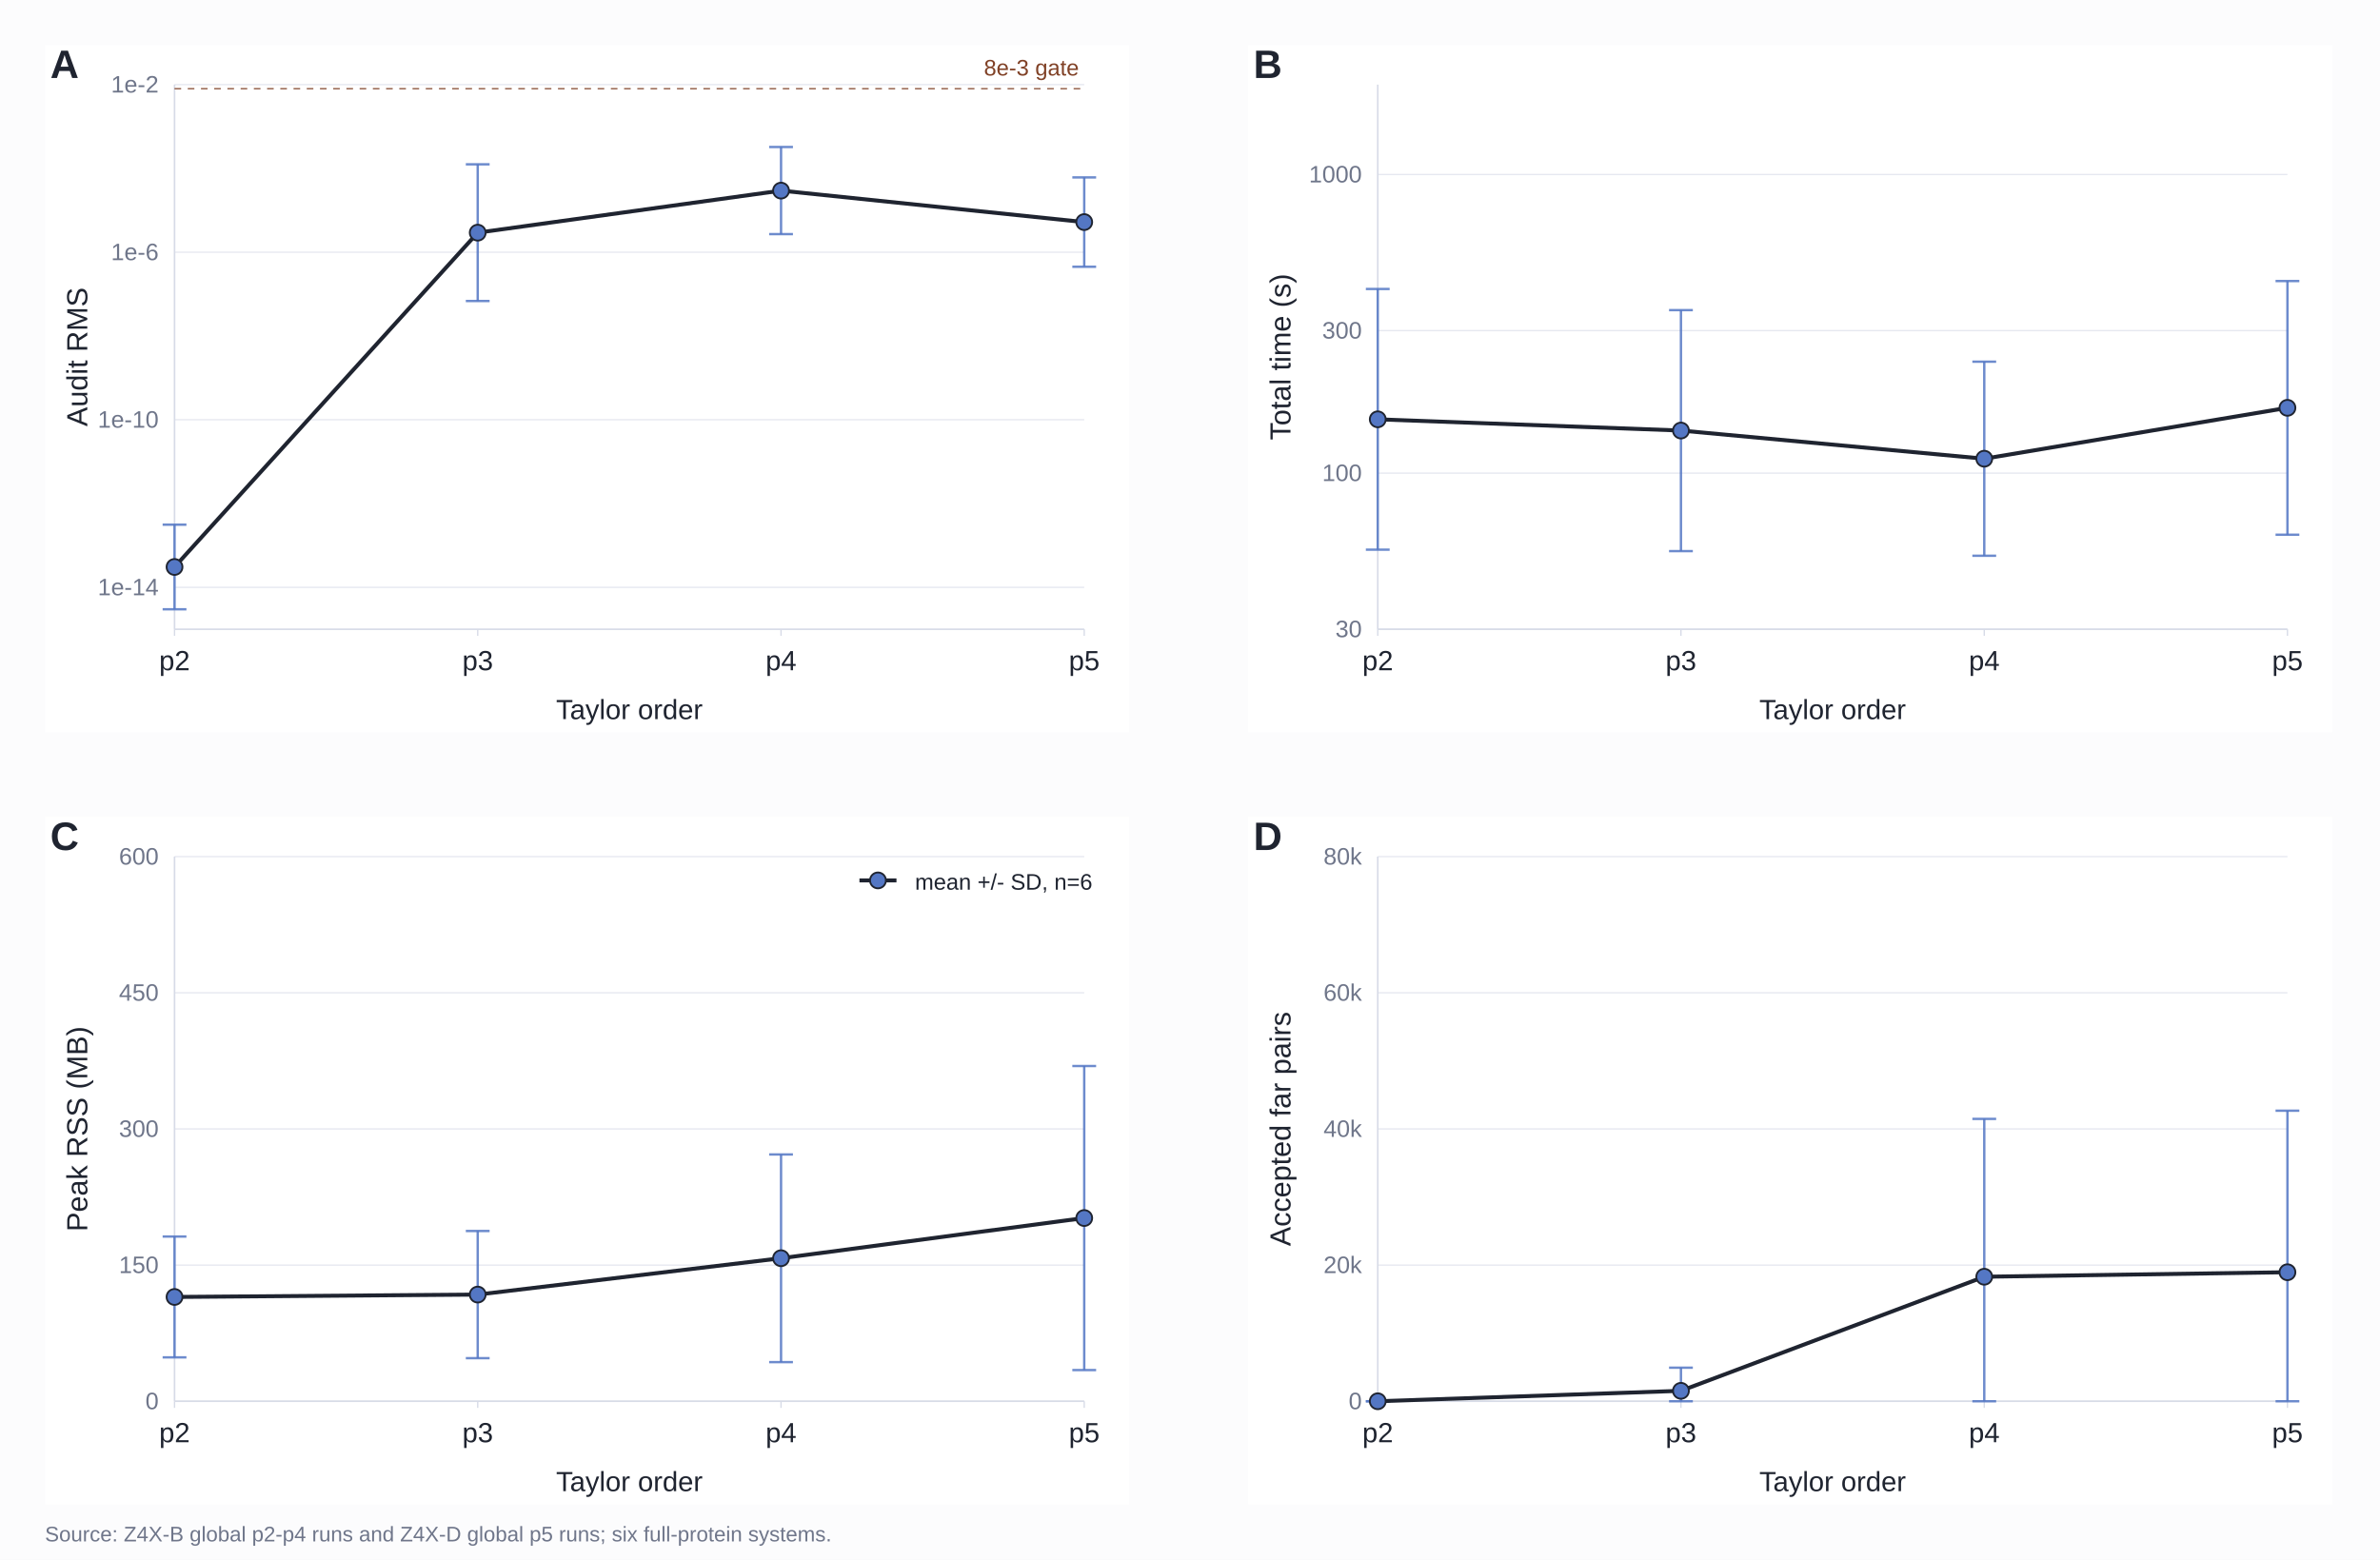
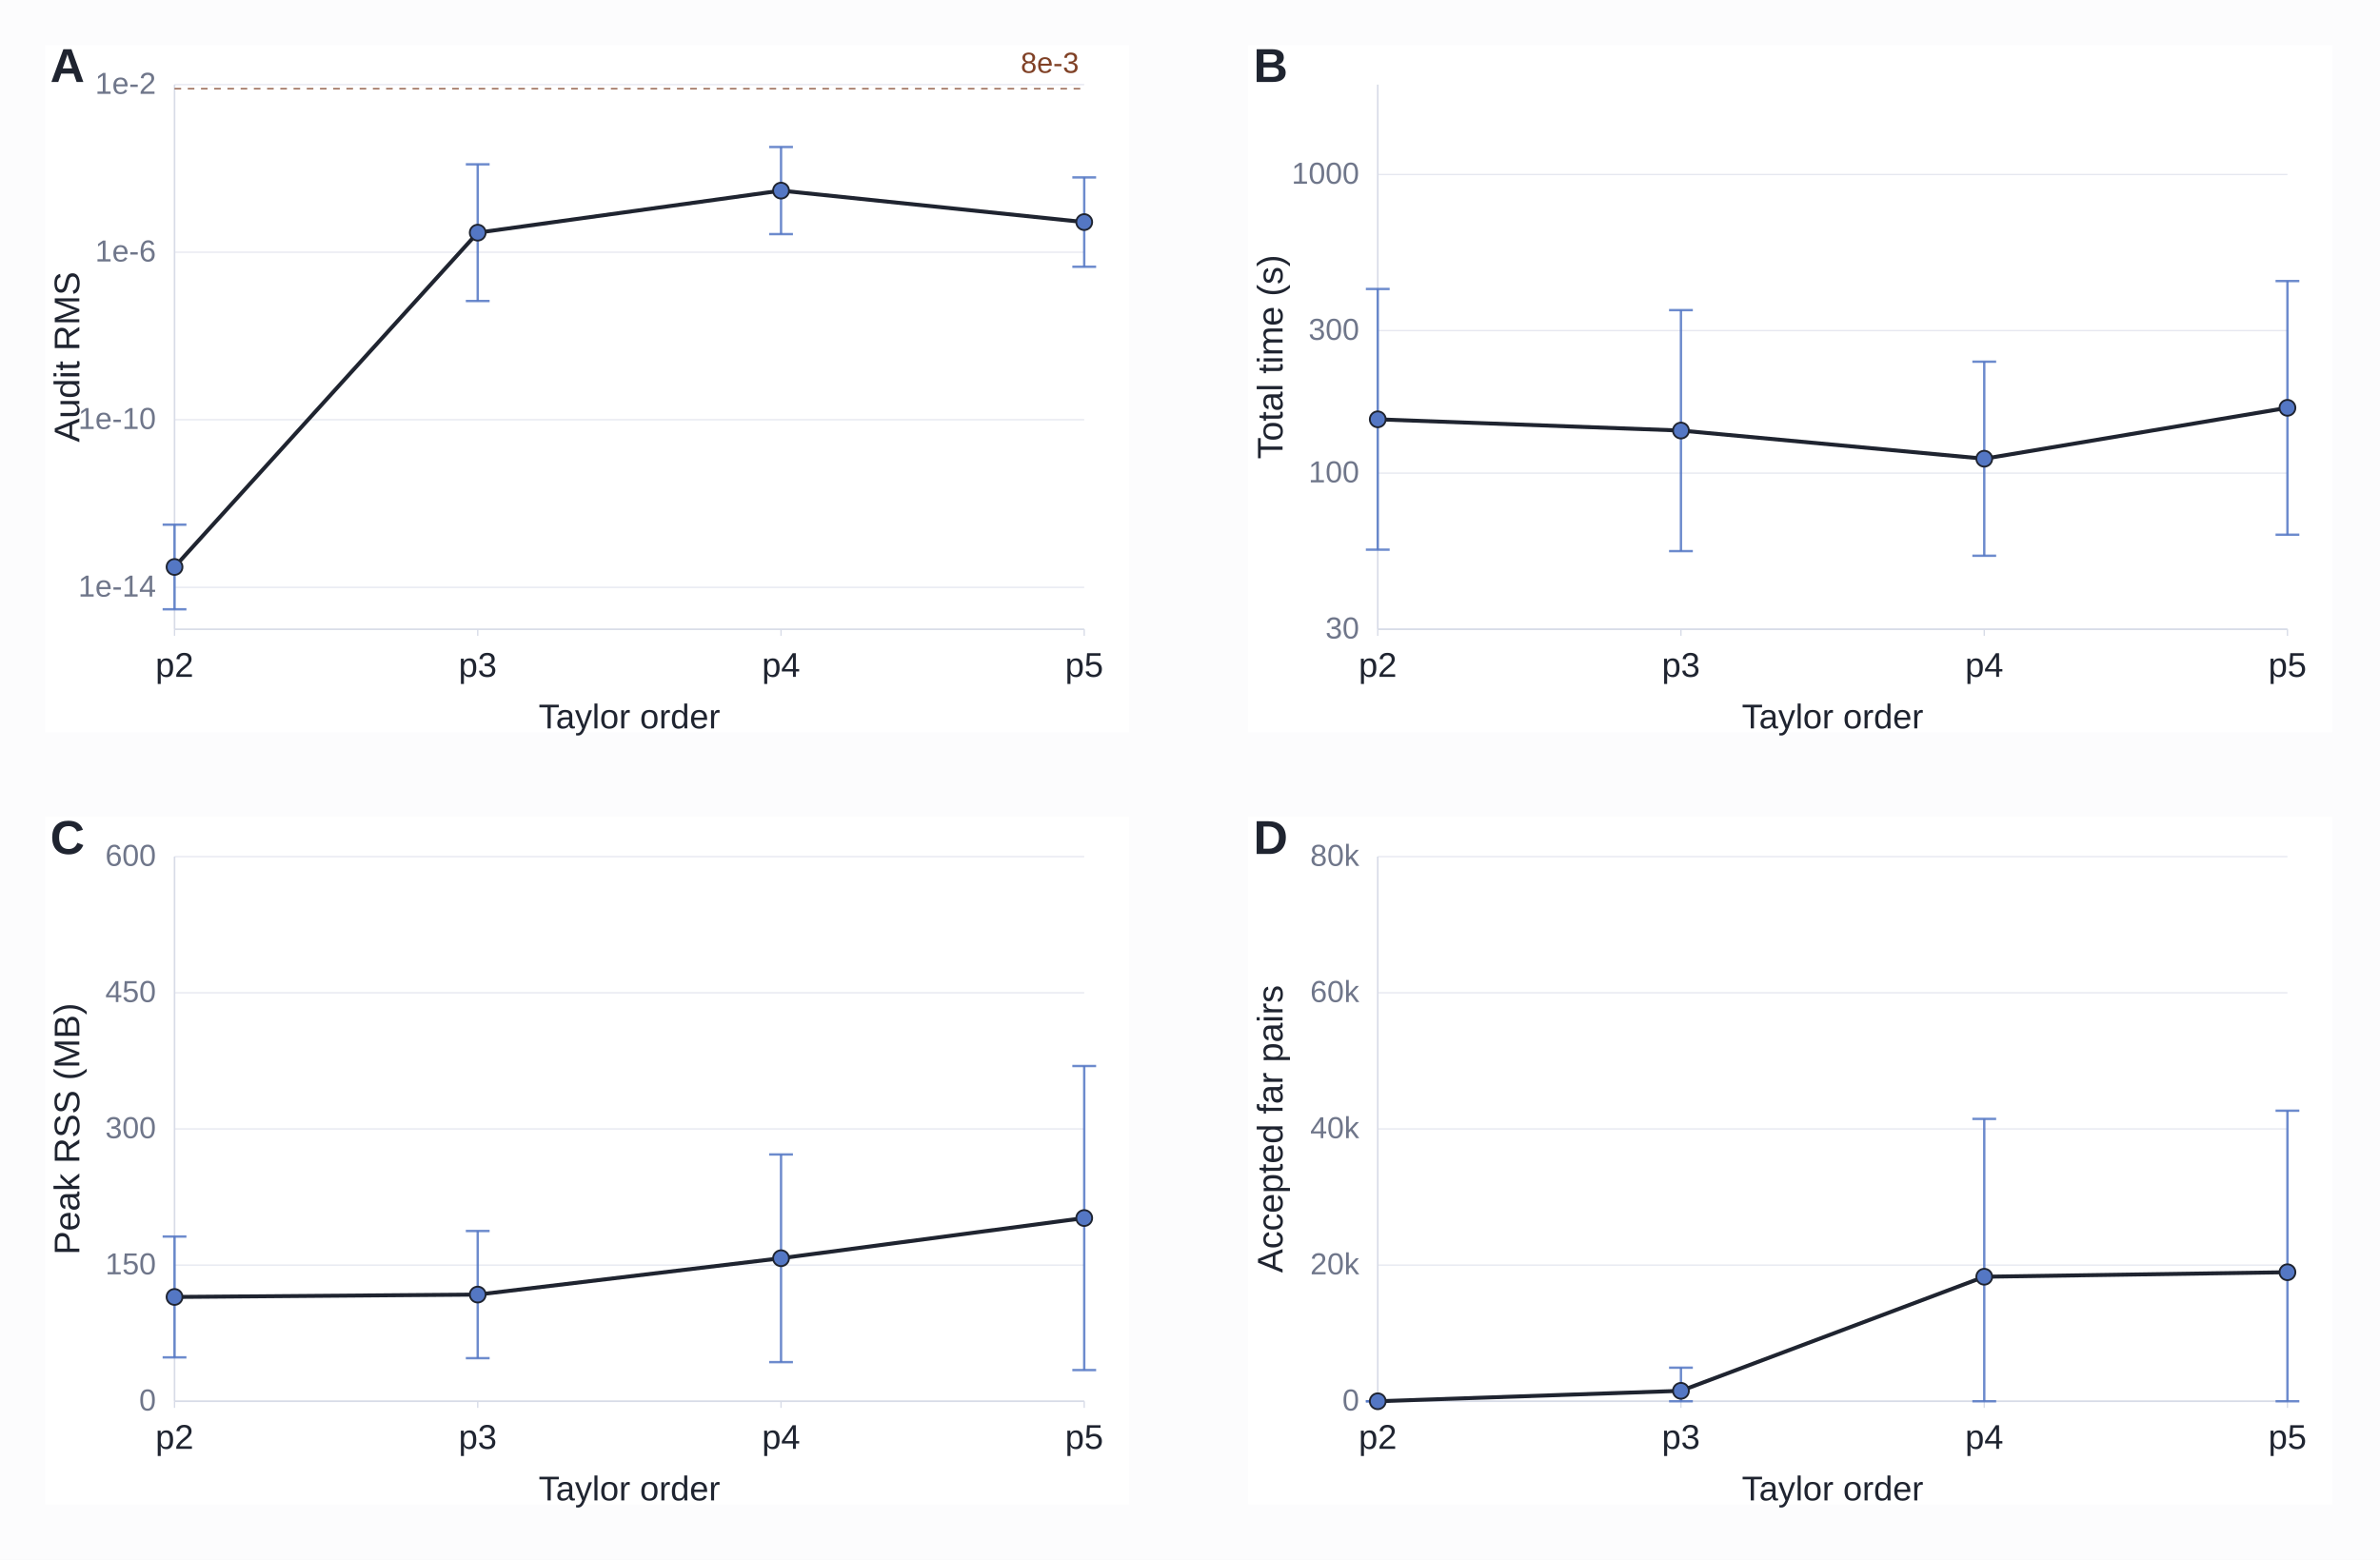
<svg xmlns="http://www.w3.org/2000/svg" width="1800" height="1180" viewBox="0 0 1800 1180">
  <rect width="100%" height="100%" fill="#FCFCFD" />
  <style>text{font-family:Arial,Helvetica,sans-serif}.mono{font-family:Consolas,Menlo,monospace}</style>
  <rect x="34.0" y="34.0" width="820.0" height="520.0" fill="#FFFFFF" />
-   <text x="38.0" y="59.0" font-size="30" font-weight="700" fill="#1F2430" text-anchor="start">A</text>
-   <text x="66.0" y="270.0" font-size="22" font-weight="400" fill="#1F2430" text-anchor="middle" transform="rotate(-90 66 270)">Audit RMS</text>
+   <text x="38.0" y="62.0" font-size="36" font-weight="700" fill="#1F2430" text-anchor="start">A</text>
+   <text x="60.0" y="270.0" font-size="27" font-weight="400" fill="#1F2430" text-anchor="middle" transform="rotate(-90 60 270)">Audit RMS</text>
  <line x1="132.0" y1="444.3" x2="820.0" y2="444.3" stroke="#E6E8F0" stroke-width="1" />
-   <text x="120.0" y="450.3" font-size="18" font-weight="400" fill="#6F768A" text-anchor="end">1e-14</text>
+   <text x="118.0" y="451.3" font-size="23" font-weight="400" fill="#6F768A" text-anchor="end">1e-14</text>
  <line x1="132.0" y1="317.5" x2="820.0" y2="317.5" stroke="#E6E8F0" stroke-width="1" />
-   <text x="120.0" y="323.5" font-size="18" font-weight="400" fill="#6F768A" text-anchor="end">1e-10</text>
+   <text x="118.0" y="324.5" font-size="23" font-weight="400" fill="#6F768A" text-anchor="end">1e-10</text>
  <line x1="132.0" y1="190.8" x2="820.0" y2="190.8" stroke="#E6E8F0" stroke-width="1" />
-   <text x="120.0" y="196.8" font-size="18" font-weight="400" fill="#6F768A" text-anchor="end">1e-6</text>
+   <text x="118.0" y="197.8" font-size="23" font-weight="400" fill="#6F768A" text-anchor="end">1e-6</text>
  <line x1="132.0" y1="64.0" x2="820.0" y2="64.0" stroke="#E6E8F0" stroke-width="1" />
-   <text x="120.0" y="70.0" font-size="18" font-weight="400" fill="#6F768A" text-anchor="end">1e-2</text>
+   <text x="118.0" y="71.0" font-size="23" font-weight="400" fill="#6F768A" text-anchor="end">1e-2</text>
  <line x1="132.0" y1="64.0" x2="132.0" y2="476.0" stroke="#D7DBE7" stroke-width="1.2" />
  <line x1="132.0" y1="476.0" x2="820.0" y2="476.0" stroke="#D7DBE7" stroke-width="1.2" />
  <line x1="132.0" y1="476.0" x2="132.0" y2="481.0" stroke="#D7DBE7" stroke-width="1" />
-   <text x="132.0" y="507.0" font-size="21" font-weight="400" fill="#1F2430" text-anchor="middle">p2</text>
+   <text x="132.0" y="512.0" font-size="26" font-weight="400" fill="#1F2430" text-anchor="middle">p2</text>
  <line x1="361.3" y1="476.0" x2="361.3" y2="481.0" stroke="#D7DBE7" stroke-width="1" />
-   <text x="361.3" y="507.0" font-size="21" font-weight="400" fill="#1F2430" text-anchor="middle">p3</text>
+   <text x="361.3" y="512.0" font-size="26" font-weight="400" fill="#1F2430" text-anchor="middle">p3</text>
  <line x1="590.7" y1="476.0" x2="590.7" y2="481.0" stroke="#D7DBE7" stroke-width="1" />
-   <text x="590.7" y="507.0" font-size="21" font-weight="400" fill="#1F2430" text-anchor="middle">p4</text>
+   <text x="590.7" y="512.0" font-size="26" font-weight="400" fill="#1F2430" text-anchor="middle">p4</text>
  <line x1="820.0" y1="476.0" x2="820.0" y2="481.0" stroke="#D7DBE7" stroke-width="1" />
-   <text x="820.0" y="507.0" font-size="21" font-weight="400" fill="#1F2430" text-anchor="middle">p5</text>
-   <text x="476.0" y="544.0" font-size="21" font-weight="400" fill="#1F2430" text-anchor="middle">Taylor order</text>
+   <text x="820.0" y="512.0" font-size="26" font-weight="400" fill="#1F2430" text-anchor="middle">p5</text>
+   <text x="476.0" y="551.0" font-size="26" font-weight="400" fill="#1F2430" text-anchor="middle">Taylor order</text>
  <rect x="944.0" y="34.0" width="820.0" height="520.0" fill="#FFFFFF" />
-   <text x="948.0" y="59.0" font-size="30" font-weight="700" fill="#1F2430" text-anchor="start">B</text>
-   <text x="976.0" y="270.0" font-size="22" font-weight="400" fill="#1F2430" text-anchor="middle" transform="rotate(-90 976 270)">Total time (s)</text>
+   <text x="948.0" y="62.0" font-size="36" font-weight="700" fill="#1F2430" text-anchor="start">B</text>
+   <text x="970.0" y="270.0" font-size="27" font-weight="400" fill="#1F2430" text-anchor="middle" transform="rotate(-90 970 270)">Total time (s)</text>
  <line x1="1042.0" y1="476.0" x2="1730.0" y2="476.0" stroke="#E6E8F0" stroke-width="1" />
-   <text x="1030.0" y="482.0" font-size="18" font-weight="400" fill="#6F768A" text-anchor="end">30</text>
+   <text x="1028.0" y="483.0" font-size="23" font-weight="400" fill="#6F768A" text-anchor="end">30</text>
  <line x1="1042.0" y1="357.9" x2="1730.0" y2="357.9" stroke="#E6E8F0" stroke-width="1" />
-   <text x="1030.0" y="363.9" font-size="18" font-weight="400" fill="#6F768A" text-anchor="end">100</text>
+   <text x="1028.0" y="364.9" font-size="23" font-weight="400" fill="#6F768A" text-anchor="end">100</text>
  <line x1="1042.0" y1="250.1" x2="1730.0" y2="250.1" stroke="#E6E8F0" stroke-width="1" />
-   <text x="1030.0" y="256.1" font-size="18" font-weight="400" fill="#6F768A" text-anchor="end">300</text>
+   <text x="1028.0" y="257.1" font-size="23" font-weight="400" fill="#6F768A" text-anchor="end">300</text>
  <line x1="1042.0" y1="132.0" x2="1730.0" y2="132.0" stroke="#E6E8F0" stroke-width="1" />
-   <text x="1030.0" y="138.0" font-size="18" font-weight="400" fill="#6F768A" text-anchor="end">1000</text>
+   <text x="1028.0" y="139.0" font-size="23" font-weight="400" fill="#6F768A" text-anchor="end">1000</text>
  <line x1="1042.0" y1="64.0" x2="1042.0" y2="476.0" stroke="#D7DBE7" stroke-width="1.2" />
  <line x1="1042.0" y1="476.0" x2="1730.0" y2="476.0" stroke="#D7DBE7" stroke-width="1.2" />
  <line x1="1042.0" y1="476.0" x2="1042.0" y2="481.0" stroke="#D7DBE7" stroke-width="1" />
-   <text x="1042.0" y="507.0" font-size="21" font-weight="400" fill="#1F2430" text-anchor="middle">p2</text>
+   <text x="1042.0" y="512.0" font-size="26" font-weight="400" fill="#1F2430" text-anchor="middle">p2</text>
  <line x1="1271.3" y1="476.0" x2="1271.3" y2="481.0" stroke="#D7DBE7" stroke-width="1" />
-   <text x="1271.3" y="507.0" font-size="21" font-weight="400" fill="#1F2430" text-anchor="middle">p3</text>
+   <text x="1271.3" y="512.0" font-size="26" font-weight="400" fill="#1F2430" text-anchor="middle">p3</text>
  <line x1="1500.7" y1="476.0" x2="1500.7" y2="481.0" stroke="#D7DBE7" stroke-width="1" />
-   <text x="1500.7" y="507.0" font-size="21" font-weight="400" fill="#1F2430" text-anchor="middle">p4</text>
+   <text x="1500.7" y="512.0" font-size="26" font-weight="400" fill="#1F2430" text-anchor="middle">p4</text>
  <line x1="1730.0" y1="476.0" x2="1730.0" y2="481.0" stroke="#D7DBE7" stroke-width="1" />
-   <text x="1730.0" y="507.0" font-size="21" font-weight="400" fill="#1F2430" text-anchor="middle">p5</text>
-   <text x="1386.0" y="544.0" font-size="21" font-weight="400" fill="#1F2430" text-anchor="middle">Taylor order</text>
+   <text x="1730.0" y="512.0" font-size="26" font-weight="400" fill="#1F2430" text-anchor="middle">p5</text>
+   <text x="1386.0" y="551.0" font-size="26" font-weight="400" fill="#1F2430" text-anchor="middle">Taylor order</text>
  <rect x="34.0" y="618.0" width="820.0" height="520.0" fill="#FFFFFF" />
-   <text x="38.0" y="643.0" font-size="30" font-weight="700" fill="#1F2430" text-anchor="start">C</text>
-   <text x="66.0" y="854.0" font-size="22" font-weight="400" fill="#1F2430" text-anchor="middle" transform="rotate(-90 66 854)">Peak RSS (MB)</text>
+   <text x="38.0" y="646.0" font-size="36" font-weight="700" fill="#1F2430" text-anchor="start">C</text>
+   <text x="60.0" y="854.0" font-size="27" font-weight="400" fill="#1F2430" text-anchor="middle" transform="rotate(-90 60 854)">Peak RSS (MB)</text>
  <line x1="132.0" y1="1060.0" x2="820.0" y2="1060.0" stroke="#E6E8F0" stroke-width="1" />
-   <text x="120.0" y="1066.0" font-size="18" font-weight="400" fill="#6F768A" text-anchor="end">0</text>
+   <text x="118.0" y="1067.0" font-size="23" font-weight="400" fill="#6F768A" text-anchor="end">0</text>
  <line x1="132.0" y1="957.0" x2="820.0" y2="957.0" stroke="#E6E8F0" stroke-width="1" />
-   <text x="120.0" y="963.0" font-size="18" font-weight="400" fill="#6F768A" text-anchor="end">150</text>
+   <text x="118.0" y="964.0" font-size="23" font-weight="400" fill="#6F768A" text-anchor="end">150</text>
  <line x1="132.0" y1="854.0" x2="820.0" y2="854.0" stroke="#E6E8F0" stroke-width="1" />
-   <text x="120.0" y="860.0" font-size="18" font-weight="400" fill="#6F768A" text-anchor="end">300</text>
+   <text x="118.0" y="861.0" font-size="23" font-weight="400" fill="#6F768A" text-anchor="end">300</text>
  <line x1="132.0" y1="751.0" x2="820.0" y2="751.0" stroke="#E6E8F0" stroke-width="1" />
-   <text x="120.0" y="757.0" font-size="18" font-weight="400" fill="#6F768A" text-anchor="end">450</text>
+   <text x="118.0" y="758.0" font-size="23" font-weight="400" fill="#6F768A" text-anchor="end">450</text>
  <line x1="132.0" y1="648.0" x2="820.0" y2="648.0" stroke="#E6E8F0" stroke-width="1" />
-   <text x="120.0" y="654.0" font-size="18" font-weight="400" fill="#6F768A" text-anchor="end">600</text>
+   <text x="118.0" y="655.0" font-size="23" font-weight="400" fill="#6F768A" text-anchor="end">600</text>
  <line x1="132.0" y1="648.0" x2="132.0" y2="1060.0" stroke="#D7DBE7" stroke-width="1.2" />
  <line x1="132.0" y1="1060.0" x2="820.0" y2="1060.0" stroke="#D7DBE7" stroke-width="1.2" />
  <line x1="132.0" y1="1060.0" x2="132.0" y2="1065.0" stroke="#D7DBE7" stroke-width="1" />
-   <text x="132.0" y="1091.0" font-size="21" font-weight="400" fill="#1F2430" text-anchor="middle">p2</text>
+   <text x="132.0" y="1096.0" font-size="26" font-weight="400" fill="#1F2430" text-anchor="middle">p2</text>
  <line x1="361.3" y1="1060.0" x2="361.3" y2="1065.0" stroke="#D7DBE7" stroke-width="1" />
-   <text x="361.3" y="1091.0" font-size="21" font-weight="400" fill="#1F2430" text-anchor="middle">p3</text>
+   <text x="361.3" y="1096.0" font-size="26" font-weight="400" fill="#1F2430" text-anchor="middle">p3</text>
  <line x1="590.7" y1="1060.0" x2="590.7" y2="1065.0" stroke="#D7DBE7" stroke-width="1" />
-   <text x="590.7" y="1091.0" font-size="21" font-weight="400" fill="#1F2430" text-anchor="middle">p4</text>
+   <text x="590.7" y="1096.0" font-size="26" font-weight="400" fill="#1F2430" text-anchor="middle">p4</text>
  <line x1="820.0" y1="1060.0" x2="820.0" y2="1065.0" stroke="#D7DBE7" stroke-width="1" />
-   <text x="820.0" y="1091.0" font-size="21" font-weight="400" fill="#1F2430" text-anchor="middle">p5</text>
-   <text x="476.0" y="1128.0" font-size="21" font-weight="400" fill="#1F2430" text-anchor="middle">Taylor order</text>
+   <text x="820.0" y="1096.0" font-size="26" font-weight="400" fill="#1F2430" text-anchor="middle">p5</text>
+   <text x="476.0" y="1135.0" font-size="26" font-weight="400" fill="#1F2430" text-anchor="middle">Taylor order</text>
  <rect x="944.0" y="618.0" width="820.0" height="520.0" fill="#FFFFFF" />
-   <text x="948.0" y="643.0" font-size="30" font-weight="700" fill="#1F2430" text-anchor="start">D</text>
-   <text x="976.0" y="854.0" font-size="22" font-weight="400" fill="#1F2430" text-anchor="middle" transform="rotate(-90 976 854)">Accepted far pairs</text>
+   <text x="948.0" y="646.0" font-size="36" font-weight="700" fill="#1F2430" text-anchor="start">D</text>
+   <text x="970.0" y="854.0" font-size="27" font-weight="400" fill="#1F2430" text-anchor="middle" transform="rotate(-90 970 854)">Accepted far pairs</text>
  <line x1="1042.0" y1="1060.0" x2="1730.0" y2="1060.0" stroke="#E6E8F0" stroke-width="1" />
-   <text x="1030.0" y="1066.0" font-size="18" font-weight="400" fill="#6F768A" text-anchor="end">0</text>
+   <text x="1028.0" y="1067.0" font-size="23" font-weight="400" fill="#6F768A" text-anchor="end">0</text>
  <line x1="1042.0" y1="957.0" x2="1730.0" y2="957.0" stroke="#E6E8F0" stroke-width="1" />
-   <text x="1030.0" y="963.0" font-size="18" font-weight="400" fill="#6F768A" text-anchor="end">20k</text>
+   <text x="1028.0" y="964.0" font-size="23" font-weight="400" fill="#6F768A" text-anchor="end">20k</text>
  <line x1="1042.0" y1="854.0" x2="1730.0" y2="854.0" stroke="#E6E8F0" stroke-width="1" />
-   <text x="1030.0" y="860.0" font-size="18" font-weight="400" fill="#6F768A" text-anchor="end">40k</text>
+   <text x="1028.0" y="861.0" font-size="23" font-weight="400" fill="#6F768A" text-anchor="end">40k</text>
  <line x1="1042.0" y1="751.0" x2="1730.0" y2="751.0" stroke="#E6E8F0" stroke-width="1" />
-   <text x="1030.0" y="757.0" font-size="18" font-weight="400" fill="#6F768A" text-anchor="end">60k</text>
+   <text x="1028.0" y="758.0" font-size="23" font-weight="400" fill="#6F768A" text-anchor="end">60k</text>
  <line x1="1042.0" y1="648.0" x2="1730.0" y2="648.0" stroke="#E6E8F0" stroke-width="1" />
-   <text x="1030.0" y="654.0" font-size="18" font-weight="400" fill="#6F768A" text-anchor="end">80k</text>
+   <text x="1028.0" y="655.0" font-size="23" font-weight="400" fill="#6F768A" text-anchor="end">80k</text>
  <line x1="1042.0" y1="648.0" x2="1042.0" y2="1060.0" stroke="#D7DBE7" stroke-width="1.2" />
  <line x1="1042.0" y1="1060.0" x2="1730.0" y2="1060.0" stroke="#D7DBE7" stroke-width="1.2" />
  <line x1="1042.0" y1="1060.0" x2="1042.0" y2="1065.0" stroke="#D7DBE7" stroke-width="1" />
-   <text x="1042.0" y="1091.0" font-size="21" font-weight="400" fill="#1F2430" text-anchor="middle">p2</text>
+   <text x="1042.0" y="1096.0" font-size="26" font-weight="400" fill="#1F2430" text-anchor="middle">p2</text>
  <line x1="1271.3" y1="1060.0" x2="1271.3" y2="1065.0" stroke="#D7DBE7" stroke-width="1" />
-   <text x="1271.3" y="1091.0" font-size="21" font-weight="400" fill="#1F2430" text-anchor="middle">p3</text>
+   <text x="1271.3" y="1096.0" font-size="26" font-weight="400" fill="#1F2430" text-anchor="middle">p3</text>
  <line x1="1500.7" y1="1060.0" x2="1500.7" y2="1065.0" stroke="#D7DBE7" stroke-width="1" />
-   <text x="1500.7" y="1091.0" font-size="21" font-weight="400" fill="#1F2430" text-anchor="middle">p4</text>
+   <text x="1500.7" y="1096.0" font-size="26" font-weight="400" fill="#1F2430" text-anchor="middle">p4</text>
  <line x1="1730.0" y1="1060.0" x2="1730.0" y2="1065.0" stroke="#D7DBE7" stroke-width="1" />
-   <text x="1730.0" y="1091.0" font-size="21" font-weight="400" fill="#1F2430" text-anchor="middle">p5</text>
-   <text x="1386.0" y="1128.0" font-size="21" font-weight="400" fill="#1F2430" text-anchor="middle">Taylor order</text>
+   <text x="1730.0" y="1096.0" font-size="26" font-weight="400" fill="#1F2430" text-anchor="middle">p5</text>
+   <text x="1386.0" y="1135.0" font-size="26" font-weight="400" fill="#1F2430" text-anchor="middle">Taylor order</text>
  <line x1="132.0" y1="67.1" x2="820.0" y2="67.1" stroke="#804126" stroke-width="1.1" stroke-dasharray="5 5" opacity="0.8" />
-   <text x="816.0" y="57.1" font-size="17" font-weight="400" fill="#804126" text-anchor="end">8e-3 gate</text>
+   <text x="816.0" y="55.1" font-size="22" font-weight="400" fill="#804126" text-anchor="end">8e-3</text>
  <line x1="132.0" y1="396.9" x2="132.0" y2="460.9" stroke="#5477C4" stroke-width="1.8" opacity="0.85" />
  <line x1="123.0" y1="396.9" x2="141.0" y2="396.9" stroke="#5477C4" stroke-width="1.8" opacity="0.85" />
  <line x1="123.0" y1="460.9" x2="141.0" y2="460.9" stroke="#5477C4" stroke-width="1.8" opacity="0.85" />
  <line x1="361.3" y1="124.3" x2="361.3" y2="227.7" stroke="#5477C4" stroke-width="1.8" opacity="0.85" />
  <line x1="352.3" y1="124.3" x2="370.3" y2="124.3" stroke="#5477C4" stroke-width="1.8" opacity="0.85" />
  <line x1="352.3" y1="227.7" x2="370.3" y2="227.7" stroke="#5477C4" stroke-width="1.8" opacity="0.85" />
  <line x1="590.7" y1="111.2" x2="590.7" y2="177.1" stroke="#5477C4" stroke-width="1.8" opacity="0.85" />
  <line x1="581.7" y1="111.2" x2="599.7" y2="111.2" stroke="#5477C4" stroke-width="1.8" opacity="0.85" />
  <line x1="581.7" y1="177.1" x2="599.7" y2="177.1" stroke="#5477C4" stroke-width="1.8" opacity="0.85" />
  <line x1="820.0" y1="134.2" x2="820.0" y2="201.8" stroke="#5477C4" stroke-width="1.8" opacity="0.85" />
  <line x1="811.0" y1="134.2" x2="829.0" y2="134.2" stroke="#5477C4" stroke-width="1.8" opacity="0.85" />
  <line x1="811.0" y1="201.8" x2="829.0" y2="201.8" stroke="#5477C4" stroke-width="1.8" opacity="0.85" />
  <path d="M132.0,428.9 L361.3,176.0 L590.7,144.2 L820.0,168.0" fill="none" stroke="#1F2430" stroke-width="3.0" opacity="1.00" stroke-linecap="round" stroke-linejoin="round" />
  <circle cx="132.0" cy="428.9" r="6.0" fill="#5477C4" stroke="#1F2430" stroke-width="1.4" />
  <circle cx="361.3" cy="176.0" r="6.0" fill="#5477C4" stroke="#1F2430" stroke-width="1.4" />
  <circle cx="590.7" cy="144.2" r="6.0" fill="#5477C4" stroke="#1F2430" stroke-width="1.4" />
  <circle cx="820.0" cy="168.0" r="6.0" fill="#5477C4" stroke="#1F2430" stroke-width="1.4" />
  <line x1="1042.0" y1="218.6" x2="1042.0" y2="415.8" stroke="#5477C4" stroke-width="1.8" opacity="0.85" />
  <line x1="1033.0" y1="218.6" x2="1051.0" y2="218.6" stroke="#5477C4" stroke-width="1.8" opacity="0.85" />
  <line x1="1033.0" y1="415.8" x2="1051.0" y2="415.8" stroke="#5477C4" stroke-width="1.8" opacity="0.85" />
  <line x1="1271.3" y1="234.6" x2="1271.3" y2="416.9" stroke="#5477C4" stroke-width="1.8" opacity="0.85" />
  <line x1="1262.3" y1="234.6" x2="1280.3" y2="234.6" stroke="#5477C4" stroke-width="1.8" opacity="0.85" />
  <line x1="1262.3" y1="416.9" x2="1280.3" y2="416.9" stroke="#5477C4" stroke-width="1.8" opacity="0.85" />
  <line x1="1500.7" y1="273.6" x2="1500.7" y2="420.4" stroke="#5477C4" stroke-width="1.8" opacity="0.85" />
  <line x1="1491.7" y1="273.6" x2="1509.7" y2="273.6" stroke="#5477C4" stroke-width="1.8" opacity="0.85" />
  <line x1="1491.7" y1="420.4" x2="1509.7" y2="420.4" stroke="#5477C4" stroke-width="1.8" opacity="0.85" />
  <line x1="1730.0" y1="212.6" x2="1730.0" y2="404.5" stroke="#5477C4" stroke-width="1.8" opacity="0.85" />
  <line x1="1721.0" y1="212.6" x2="1739.0" y2="212.6" stroke="#5477C4" stroke-width="1.8" opacity="0.85" />
  <line x1="1721.0" y1="404.5" x2="1739.0" y2="404.5" stroke="#5477C4" stroke-width="1.8" opacity="0.85" />
  <path d="M1042.0,317.2 L1271.3,325.7 L1500.7,347.0 L1730.0,308.5" fill="none" stroke="#1F2430" stroke-width="3.0" opacity="1.00" stroke-linecap="round" stroke-linejoin="round" />
  <circle cx="1042.0" cy="317.2" r="6.0" fill="#5477C4" stroke="#1F2430" stroke-width="1.4" />
  <circle cx="1271.3" cy="325.7" r="6.0" fill="#5477C4" stroke="#1F2430" stroke-width="1.4" />
  <circle cx="1500.7" cy="347.0" r="6.0" fill="#5477C4" stroke="#1F2430" stroke-width="1.4" />
  <circle cx="1730.0" cy="308.5" r="6.0" fill="#5477C4" stroke="#1F2430" stroke-width="1.4" />
  <line x1="132.0" y1="935.4" x2="132.0" y2="1026.8" stroke="#5477C4" stroke-width="1.8" opacity="0.85" />
  <line x1="123.0" y1="935.4" x2="141.0" y2="935.4" stroke="#5477C4" stroke-width="1.8" opacity="0.85" />
  <line x1="123.0" y1="1026.8" x2="141.0" y2="1026.8" stroke="#5477C4" stroke-width="1.8" opacity="0.85" />
  <line x1="361.3" y1="931.2" x2="361.3" y2="1027.4" stroke="#5477C4" stroke-width="1.8" opacity="0.85" />
  <line x1="352.3" y1="931.2" x2="370.3" y2="931.2" stroke="#5477C4" stroke-width="1.8" opacity="0.85" />
  <line x1="352.3" y1="1027.4" x2="370.3" y2="1027.4" stroke="#5477C4" stroke-width="1.8" opacity="0.85" />
  <line x1="590.7" y1="873.3" x2="590.7" y2="1030.4" stroke="#5477C4" stroke-width="1.8" opacity="0.85" />
  <line x1="581.7" y1="873.3" x2="599.7" y2="873.3" stroke="#5477C4" stroke-width="1.8" opacity="0.85" />
  <line x1="581.7" y1="1030.4" x2="599.7" y2="1030.4" stroke="#5477C4" stroke-width="1.8" opacity="0.85" />
  <line x1="820.0" y1="806.4" x2="820.0" y2="1036.4" stroke="#5477C4" stroke-width="1.8" opacity="0.85" />
  <line x1="811.0" y1="806.4" x2="829.0" y2="806.4" stroke="#5477C4" stroke-width="1.8" opacity="0.85" />
  <line x1="811.0" y1="1036.4" x2="829.0" y2="1036.4" stroke="#5477C4" stroke-width="1.8" opacity="0.85" />
  <path d="M132.0,981.1 L361.3,979.3 L590.7,951.8 L820.0,921.4" fill="none" stroke="#1F2430" stroke-width="3.0" opacity="1.00" stroke-linecap="round" stroke-linejoin="round" />
  <circle cx="132.0" cy="981.1" r="6.0" fill="#5477C4" stroke="#1F2430" stroke-width="1.4" />
  <circle cx="361.3" cy="979.3" r="6.0" fill="#5477C4" stroke="#1F2430" stroke-width="1.4" />
  <circle cx="590.7" cy="951.8" r="6.0" fill="#5477C4" stroke="#1F2430" stroke-width="1.4" />
  <circle cx="820.0" cy="921.4" r="6.0" fill="#5477C4" stroke="#1F2430" stroke-width="1.4" />
  <line x1="1042.0" y1="1060.0" x2="1042.0" y2="1060.0" stroke="#5477C4" stroke-width="1.8" opacity="0.85" />
  <line x1="1033.0" y1="1060.0" x2="1051.0" y2="1060.0" stroke="#5477C4" stroke-width="1.8" opacity="0.85" />
  <line x1="1033.0" y1="1060.0" x2="1051.0" y2="1060.0" stroke="#5477C4" stroke-width="1.8" opacity="0.85" />
  <line x1="1271.3" y1="1034.6" x2="1271.3" y2="1060.0" stroke="#5477C4" stroke-width="1.8" opacity="0.85" />
  <line x1="1262.3" y1="1034.6" x2="1280.3" y2="1034.6" stroke="#5477C4" stroke-width="1.8" opacity="0.85" />
  <line x1="1262.3" y1="1060.0" x2="1280.3" y2="1060.0" stroke="#5477C4" stroke-width="1.8" opacity="0.85" />
  <line x1="1500.7" y1="846.4" x2="1500.7" y2="1060.0" stroke="#5477C4" stroke-width="1.8" opacity="0.85" />
  <line x1="1491.7" y1="846.4" x2="1509.7" y2="846.4" stroke="#5477C4" stroke-width="1.8" opacity="0.85" />
  <line x1="1491.7" y1="1060.0" x2="1509.7" y2="1060.0" stroke="#5477C4" stroke-width="1.8" opacity="0.85" />
  <line x1="1730.0" y1="840.2" x2="1730.0" y2="1060.0" stroke="#5477C4" stroke-width="1.8" opacity="0.85" />
  <line x1="1721.0" y1="840.2" x2="1739.0" y2="840.2" stroke="#5477C4" stroke-width="1.8" opacity="0.85" />
  <line x1="1721.0" y1="1060.0" x2="1739.0" y2="1060.0" stroke="#5477C4" stroke-width="1.8" opacity="0.85" />
  <path d="M1042.0,1060.0 L1271.3,1052.1 L1500.7,965.8 L1730.0,962.4" fill="none" stroke="#1F2430" stroke-width="3.0" opacity="1.00" stroke-linecap="round" stroke-linejoin="round" />
  <circle cx="1042.0" cy="1060.0" r="6.0" fill="#5477C4" stroke="#1F2430" stroke-width="1.4" />
  <circle cx="1271.3" cy="1052.1" r="6.0" fill="#5477C4" stroke="#1F2430" stroke-width="1.4" />
  <circle cx="1500.7" cy="965.8" r="6.0" fill="#5477C4" stroke="#1F2430" stroke-width="1.4" />
  <circle cx="1730.0" cy="962.4" r="6.0" fill="#5477C4" stroke="#1F2430" stroke-width="1.4" />
-   <line x1="664.0" y1="651.0" x2="664.0" y2="651.0" stroke="#5477C4" stroke-width="1.8" />
-   <line x1="650.0" y1="666.0" x2="678.0" y2="666.0" stroke="#1F2430" stroke-width="3.0" />
-   <circle cx="664.0" cy="666.0" r="6.0" fill="#5477C4" stroke="#1F2430" stroke-width="1.4" />
-   <text x="692.0" y="673.0" font-size="17" font-weight="400" fill="#1F2430" text-anchor="start">mean +/- SD, n=6</text>
-   <text x="34.0" y="1166.0" font-size="16" font-weight="400" fill="#6F768A" text-anchor="start">Source: Z4X-B global p2-p4 runs and Z4X-D global p5 runs; six full-protein systems.</text>
</svg>
